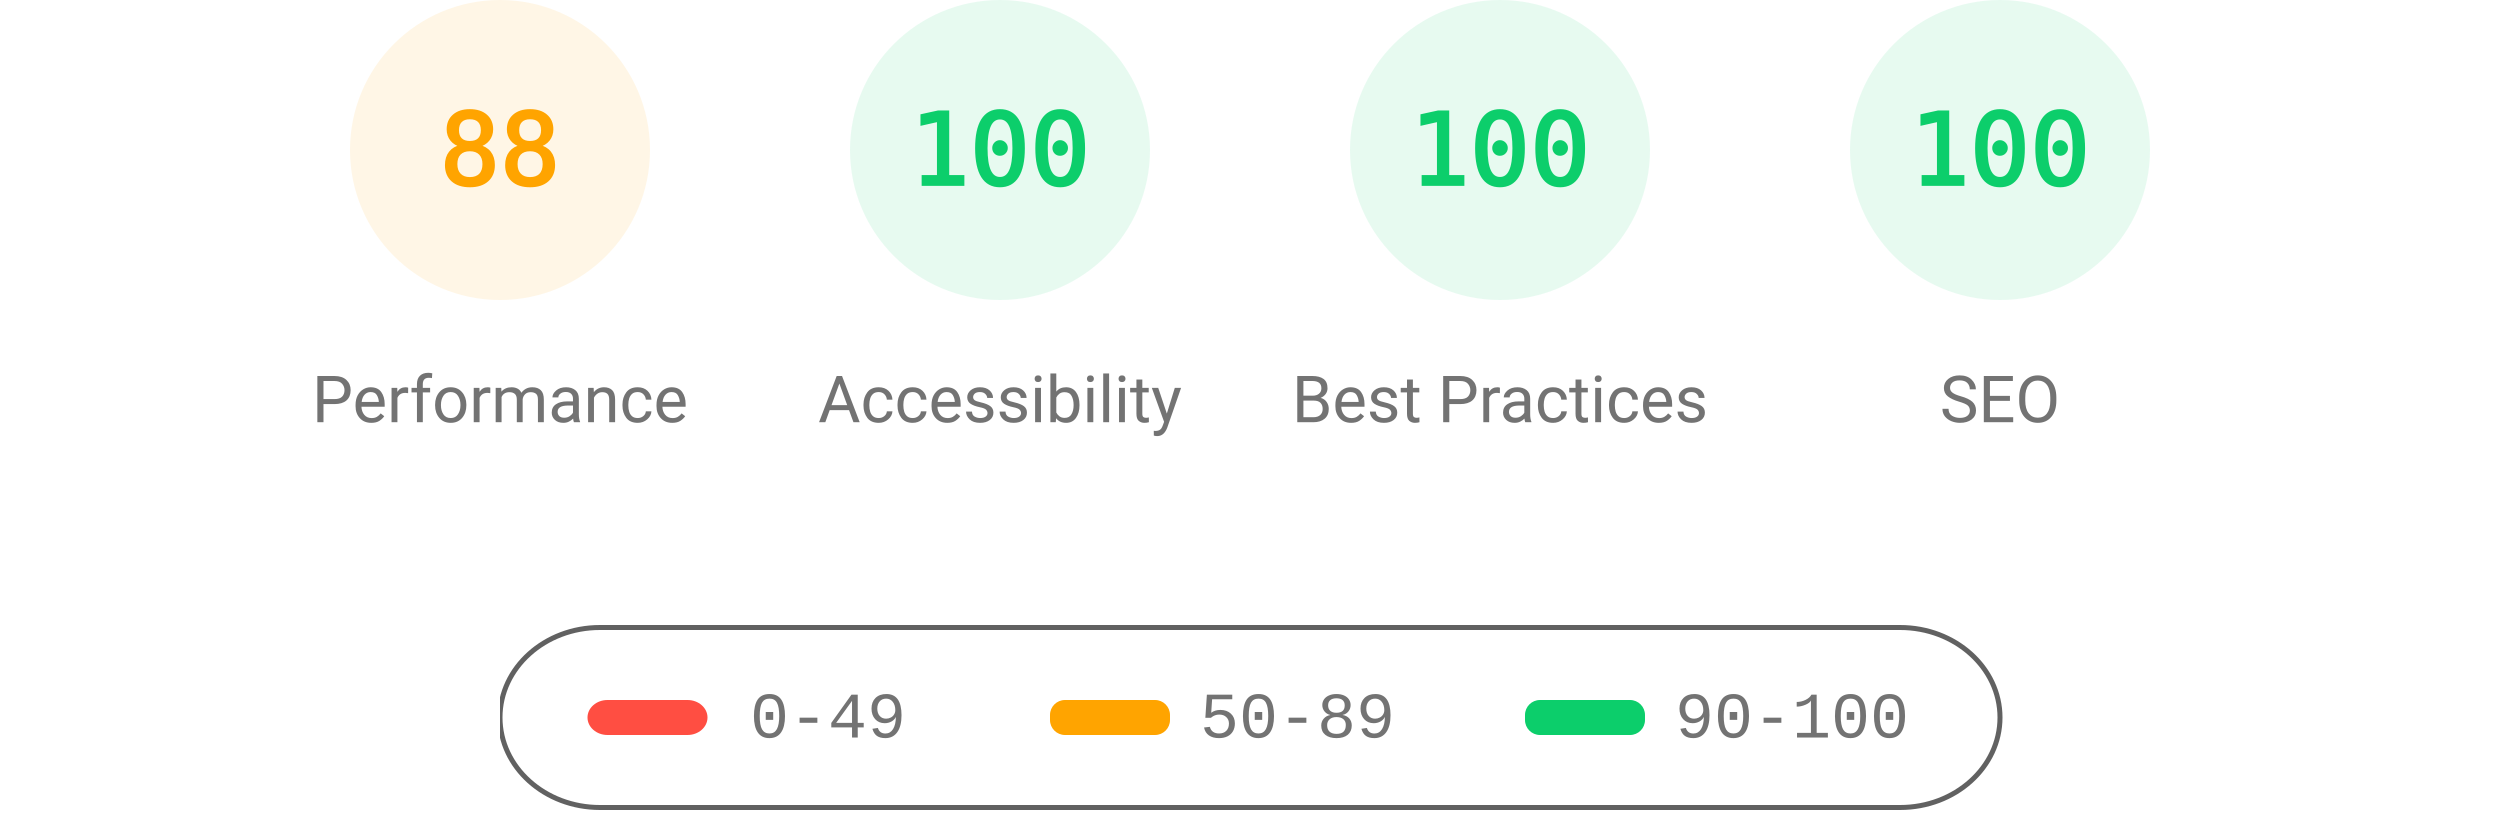
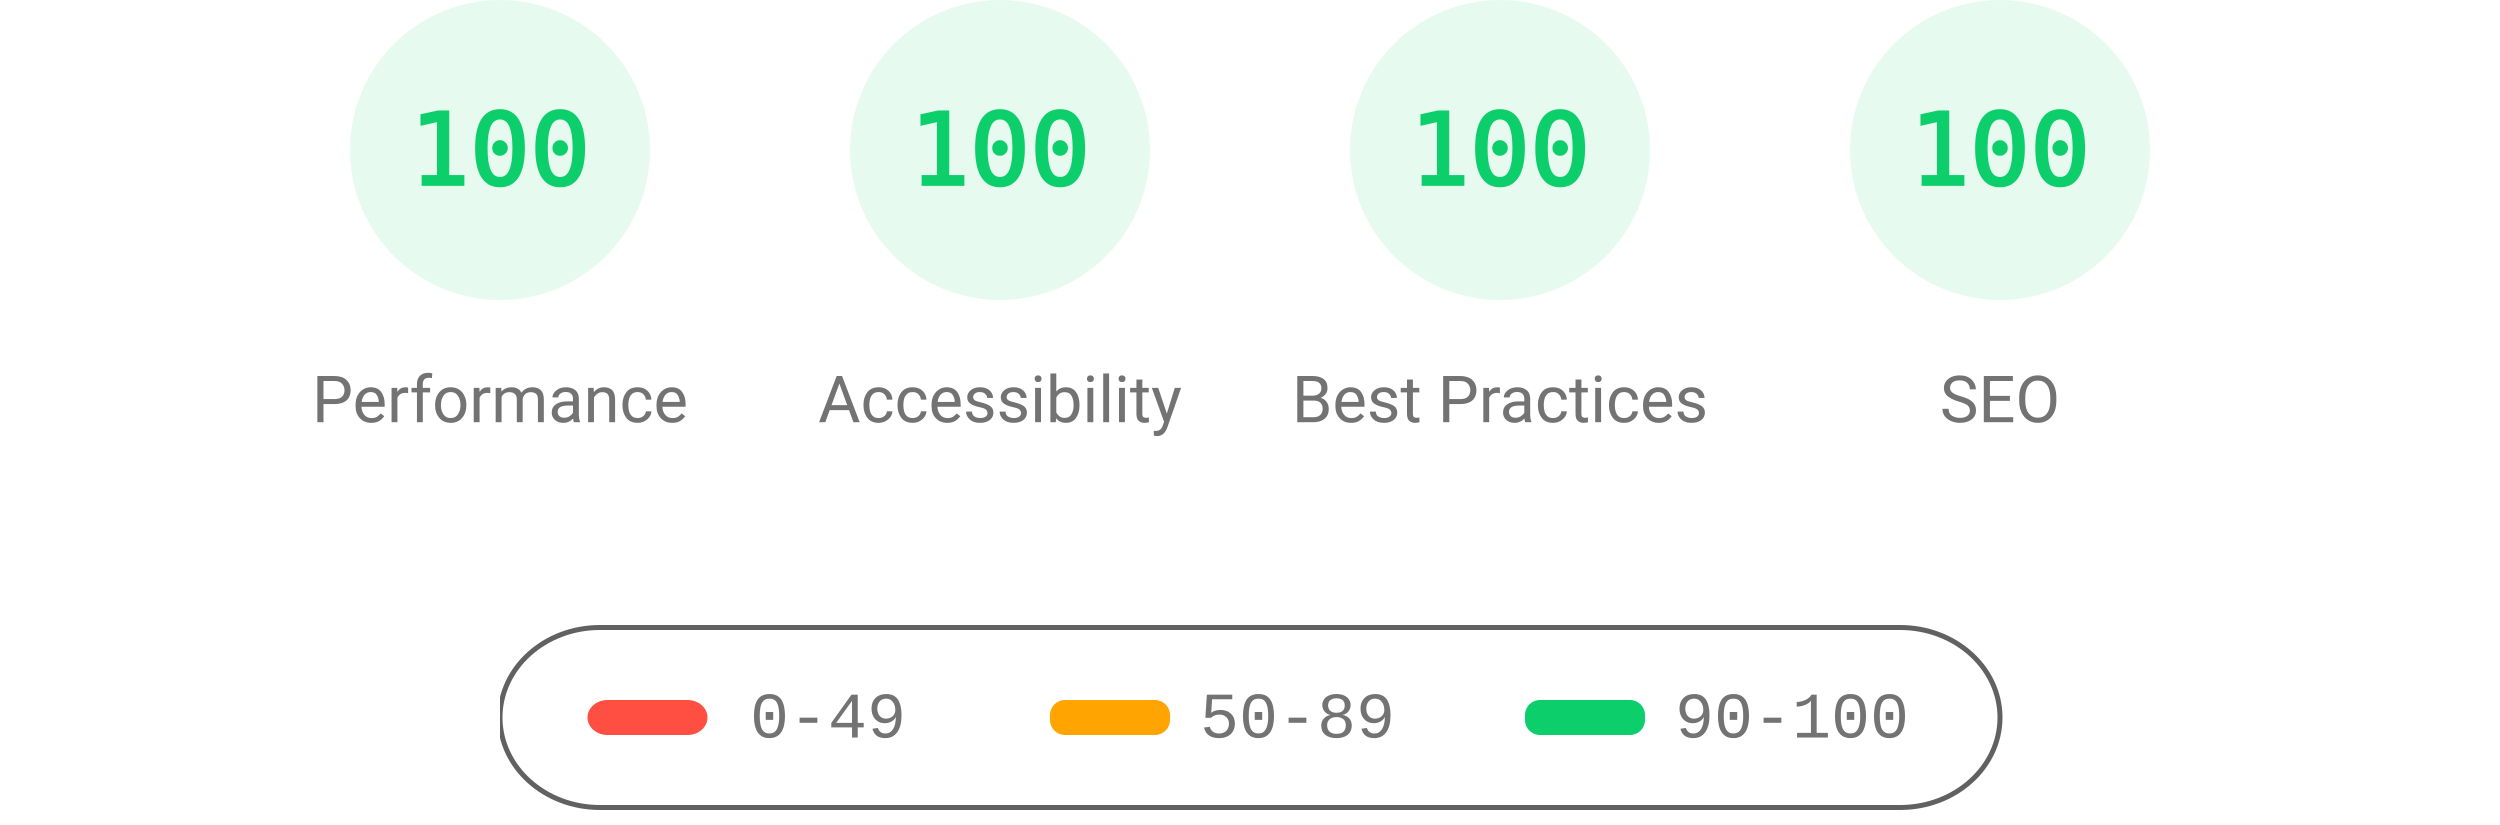
<svg xmlns="http://www.w3.org/2000/svg" class="theme--agnostic" fill="none" width="1000" height="330">
  <style>
-         .gauge-base {
-             opacity: 0.1
-         }
+ 			.gauge-base {
+ 				opacity: 0.1
+ 			}

-         .gauge-arc {
-             fill: none;
-             animation-delay: 250ms;
-             stroke-linecap: round;
-             transform: rotate(-90deg);
-             transform-origin: 100px 60px;
-             animation: load-gauge 1s ease forwards
-         }
+ 			.gauge-arc {
+ 				fill: none;
+ 				animation-delay: 250ms;
+ 				stroke-linecap: round;
+ 				transform: rotate(-90deg);
+ 				transform-origin: 100px 60px;
+ 				animation: load-gauge 1s ease forwards
+ 			}

-         .guage-text {
-             font-size: 40px;
-             font-family: monospace;
-             text-align: center
-         }
+ 			.guage-text {
+ 				font-size: 40px;
+ 				font-family: monospace;
+ 				text-align: center
+ 			}

-         .guage-red {
-             color: #ff4e42;
-             fill: #ff4e42;
-             stroke: #ff4e42
-         }
-         .guage-orange {
-             color: #ffa400;
-             fill: #ffa400;
-             stroke: #ffa400
-         }
-         .guage-green {
-             color: #0cce6b;
-             fill: #0cce6b;
-             stroke: #0cce6b
-         }
-         .theme--agnostic .guage-undefined {
-             color: #5c5c5c;
-             fill: #5c5c5c;
-             stroke: #5c5c5c
-         }
-         .theme--light .guage-undefined {
-             color: #1e1e1e;
-             fill: #1e1e1e;
-             stroke: #1e1e1e
-         }
-         .theme--dark .guage-undefined {
-             color: #f5f5f5;
-             fill: #f5f5f5;
-             stroke: #f5f5f5
-         }
+ 			.guage-red {
+ 				color: #ff4e42;
+ 				fill: #ff4e42;
+ 				stroke: #ff4e42
+ 			}
+ 			.guage-orange {
+ 				color: #ffa400;
+ 				fill: #ffa400;
+ 				stroke: #ffa400
+ 			}
+ 			.guage-green {
+ 				color: #0cce6b;
+ 				fill: #0cce6b;
+ 				stroke: #0cce6b
+ 			}
+ 			.theme--agnostic .guage-undefined {
+ 				color: #5c5c5c;
+ 				fill: #5c5c5c;
+ 				stroke: #5c5c5c
+ 			}
+ 			.theme--light .guage-undefined {
+ 				color: #1e1e1e;
+ 				fill: #1e1e1e;
+ 				stroke: #1e1e1e
+ 			}
+ 			.theme--dark .guage-undefined {
+ 				color: #f5f5f5;
+ 				fill: #f5f5f5;
+ 				stroke: #f5f5f5
+ 			}

-         .guage-title {
-             stroke: none;
-             font-size: 26px;
-             line-height: 26px;
-             font-family: Roboto, Halvetica, Arial, sans-serif
-         }
-         .metric.guage-title {
-             font-family: 'Courier New', Courier, monospace
-         }
-         .theme--agnostic .guage-title {
-             color: #737373;
-             fill: #737373
-         }
-         .theme--light .guage-title {
-             color: #212121;
-             fill: #212121
-         }
-         .theme--dark .guage-title {
-             color: #f5f5f5;
-             fill: #f5f5f5
-         }
+ 			.guage-title {
+ 				stroke: none;
+ 				font-size: 26px;
+ 				line-height: 26px;
+ 				font-family: Roboto, Halvetica, Arial, sans-serif
+ 			}
+ 			.metric.guage-title {
+ 				font-family: 'Courier New', Courier, monospace
+ 			}
+ 			.theme--agnostic .guage-title {
+ 				color: #737373;
+ 				fill: #737373
+ 			}
+ 			.theme--light .guage-title {
+ 				color: #212121;
+ 				fill: #212121
+ 			}
+ 			.theme--dark .guage-title {
+ 				color: #f5f5f5;
+ 				fill: #f5f5f5
+ 			}

-         @keyframes load-gauge {
-             from {
-                 stroke-dasharray: 0 352.858
-             }
-         }
-         .lh-gauge--pwa__disc {
-             fill: #e0e0e0
-         }
-         .lh-gauge--pwa__logo {
-             position: relative;
-             fill: #b0b0b0
-         }
-         .lh-gauge--pwa__invisible {
-             display: none
-         }
-         .lh-gauge--pwa__visible {
-             display: inline
-         }
-         .guage-invisible {
-             display: none
-         }
-         .lh-gauge--pwa__logo--primary-color {
-             fill: #304ffe
-         }
-         .theme--agnostic .lh-gauge--pwa__logo--secondary-color {
-             fill: #787878
-         }
-         .theme--light .lh-gauge--pwa__logo--secondary-color {
-             fill: #3d3d3d
-         }
-         .theme--dark .lh-gauge--pwa__logo--secondary-color {
-             fill: #d8b6b6
-         }
-         .theme--light #svg_2 {
-             stroke: #00000022
-         }
-         .theme--agnostic #svg_2 {
-             stroke: #616161
-         }
-         .theme--light #svg_2 {
-             stroke: #00000022
-         }
-         .theme--dark #svg_2 {
-             stroke: #f5f5f566
-         }
-     </style>
-   <svg class="guage-div guage-perf guage-orange" viewBox="0 0 200 200" width="200" height="200" x="100" y="0">
+ 			@keyframes load-gauge {
+ 				from {
+ 					stroke-dasharray: 0 352.858
+ 				}
+ 			}
+ 			.lh-gauge--pwa__disc {
+ 				fill: #e0e0e0
+ 			}
+ 			.lh-gauge--pwa__logo {
+ 				position: relative;
+ 				fill: #b0b0b0
+ 			}
+ 			.lh-gauge--pwa__invisible {
+ 				display: none
+ 			}
+ 			.lh-gauge--pwa__visible {
+ 				display: inline
+ 			}
+ 			.guage-invisible {
+ 				display: none
+ 			}
+ 			.lh-gauge--pwa__logo--primary-color {
+ 				fill: #304ffe
+ 			}
+ 			.theme--agnostic .lh-gauge--pwa__logo--secondary-color {
+ 				fill: #787878
+ 			}
+ 			.theme--light .lh-gauge--pwa__logo--secondary-color {
+ 				fill: #3d3d3d
+ 			}
+ 			.theme--dark .lh-gauge--pwa__logo--secondary-color {
+ 				fill: #d8b6b6
+ 			}
+ 			.theme--light #svg_2 {
+ 				stroke: #00000022
+ 			}
+ 			.theme--agnostic #svg_2 {
+ 				stroke: #616161
+ 			}
+ 			.theme--light #svg_2 {
+ 				stroke: #00000022
+ 			}
+ 			.theme--dark #svg_2 {
+ 				stroke: #f5f5f566
+ 			}
+ 		</style>
+   <svg class="guage-div guage-perf guage-green" viewBox="0 0 200 200" width="200" height="200" x="100" y="0">
    <circle class="gauge-base" r="56" cx="100" cy="60" stroke-width="8" />
-     <circle class="gauge-arc guage-arc-1" r="56" cx="100" cy="60" stroke-width="8" style="stroke-dasharray: 309.635, 351.858;" />
-     <text class="guage-text" x="100px" y="60px" alignment-baseline="central" dominant-baseline="central" text-anchor="middle">88</text>
+     <circle class="gauge-arc guage-arc-1" r="56" cx="100" cy="60" stroke-width="8" style="stroke-dasharray: 351.858, 351.858;" />
+     <text class="guage-text" x="100px" y="60px" alignment-baseline="central" dominant-baseline="central" text-anchor="middle">100</text>
    <text class="guage-title" x="100px" y="160px" alignment-baseline="central" dominant-baseline="central" text-anchor="middle">Performance</text>
-   </svg>
-   <svg class="guage-div guage-perf guage-green" viewBox="0 0 200 200" width="200" height="200" x="300" y="0">
+   </svg>,<svg class="guage-div guage-perf guage-green" viewBox="0 0 200 200" width="200" height="200" x="300" y="0">
    <circle class="gauge-base" r="56" cx="100" cy="60" stroke-width="8" />
    <circle class="gauge-arc guage-arc-1" r="56" cx="100" cy="60" stroke-width="8" style="stroke-dasharray: 351.858, 351.858;" />
    <text class="guage-text" x="100px" y="60px" alignment-baseline="central" dominant-baseline="central" text-anchor="middle">100</text>
    <text class="guage-title" x="100px" y="160px" alignment-baseline="central" dominant-baseline="central" text-anchor="middle">Accessibility</text>
-   </svg>
-   <svg class="guage-div guage-perf guage-green" viewBox="0 0 200 200" width="200" height="200" x="500" y="0">
+   </svg>,<svg class="guage-div guage-perf guage-green" viewBox="0 0 200 200" width="200" height="200" x="500" y="0">
    <circle class="gauge-base" r="56" cx="100" cy="60" stroke-width="8" />
    <circle class="gauge-arc guage-arc-1" r="56" cx="100" cy="60" stroke-width="8" style="stroke-dasharray: 351.858, 351.858;" />
    <text class="guage-text" x="100px" y="60px" alignment-baseline="central" dominant-baseline="central" text-anchor="middle">100</text>
    <text class="guage-title" x="100px" y="160px" alignment-baseline="central" dominant-baseline="central" text-anchor="middle">Best Practices</text>
-   </svg>
-   <svg class="guage-div guage-perf guage-green" viewBox="0 0 200 200" width="200" height="200" x="700" y="0">
+   </svg>,<svg class="guage-div guage-perf guage-green" viewBox="0 0 200 200" width="200" height="200" x="700" y="0">
    <circle class="gauge-base" r="56" cx="100" cy="60" stroke-width="8" />
    <circle class="gauge-arc guage-arc-1" r="56" cx="100" cy="60" stroke-width="8" style="stroke-dasharray: 351.858, 351.858;" />
    <text class="guage-text" x="100px" y="60px" alignment-baseline="central" dominant-baseline="central" text-anchor="middle">100</text>
    <text class="guage-title" x="100px" y="160px" alignment-baseline="central" dominant-baseline="central" text-anchor="middle">SEO</text>
  </svg>
  <svg width="604" height="76" x="200" y="250">
    <g>
      <rect fill="none" id="canvas_background" height="80" width="604" y="-1" x="-1" />
      <g display="none" overflow="visible" y="0" x="0" height="100%" width="100%" id="canvasGrid">
        <rect fill="url(#gridpattern)" stroke-width="0" y="0" x="0" height="100%" width="100%" />
      </g>
    </g>
    <g>
      <rect fill-opacity="0" stroke-width="2" rx="40" id="svg_2" height="72" width="600" y="1" x="0" fill="#000000" />
      <rect stroke="#000" rx="8" id="svg_3" height="14" width="48" y="30" x="35" stroke-opacity="null" stroke-width="0" fill="#ff4e42" />
      <rect stroke="#000" rx="6" id="svg_4" height="14" width="48" y="30" x="220" stroke-opacity="null" stroke-width="0" fill="#ffa400" />
      <rect stroke="#000" rx="6" id="svg_5" height="14" width="48" y="30" x="410" stroke-opacity="null" stroke-width="0" fill="#0cce6b" />
      <text class="metric guage-title" xml:space="preserve" text-anchor="start" font-size="26" id="svg_6" y="45" x="100" stroke-opacity="null" stroke-width="0" stroke="#000">0-49</text>
      <text class="metric guage-title" xml:space="preserve" text-anchor="start" font-size="26" id="svg_7" y="45" x="280" stroke-opacity="null" stroke-width="0" stroke="#000">50-89</text>
      <text class="metric guage-title" xml:space="preserve" text-anchor="start" font-size="26" id="svg_8" y="45" x="470" stroke-opacity="null" stroke-width="0" stroke="#000">90-100</text>
    </g>
  </svg>
</svg>
